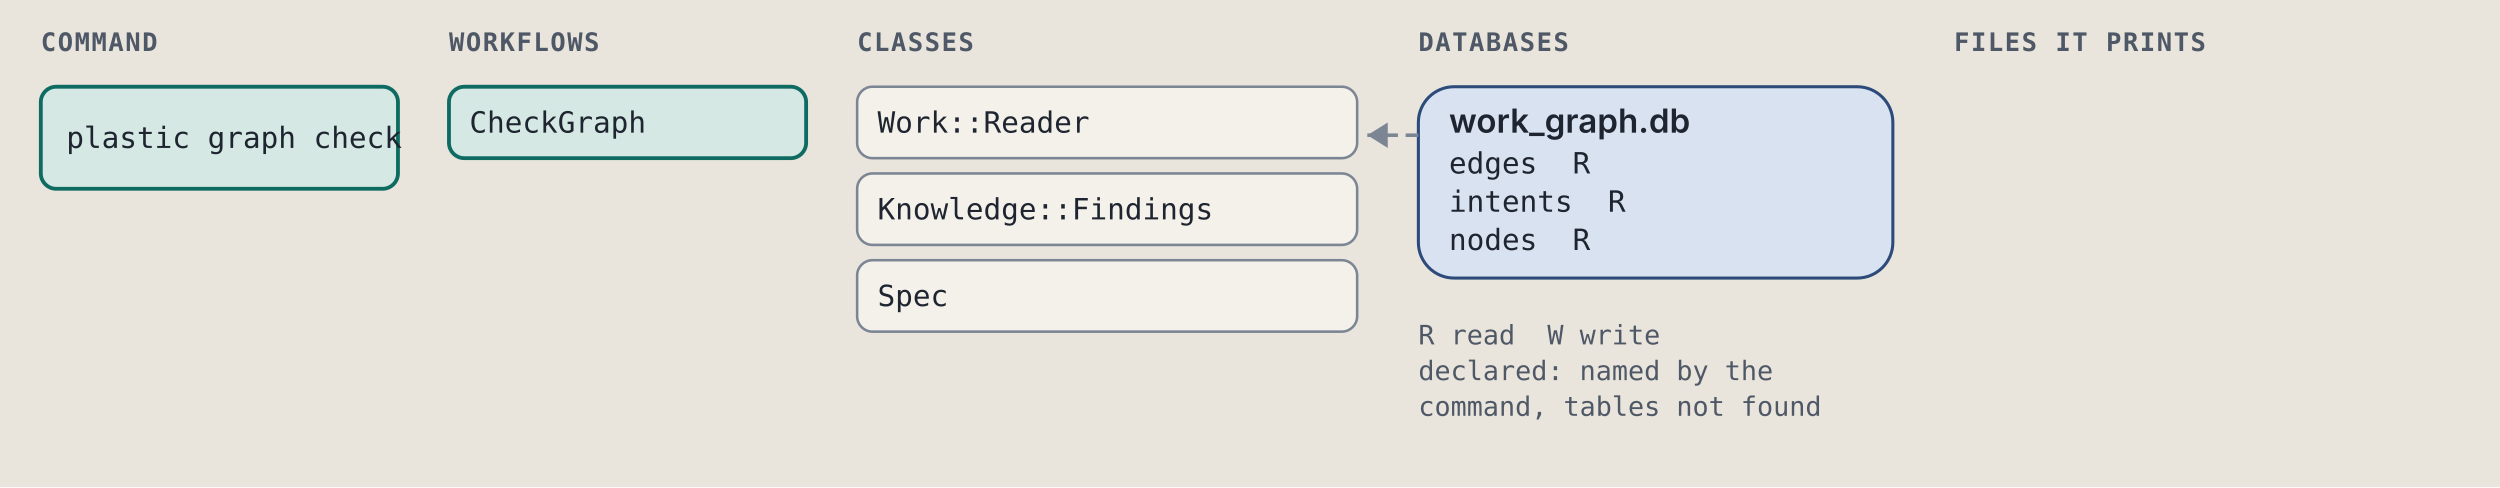
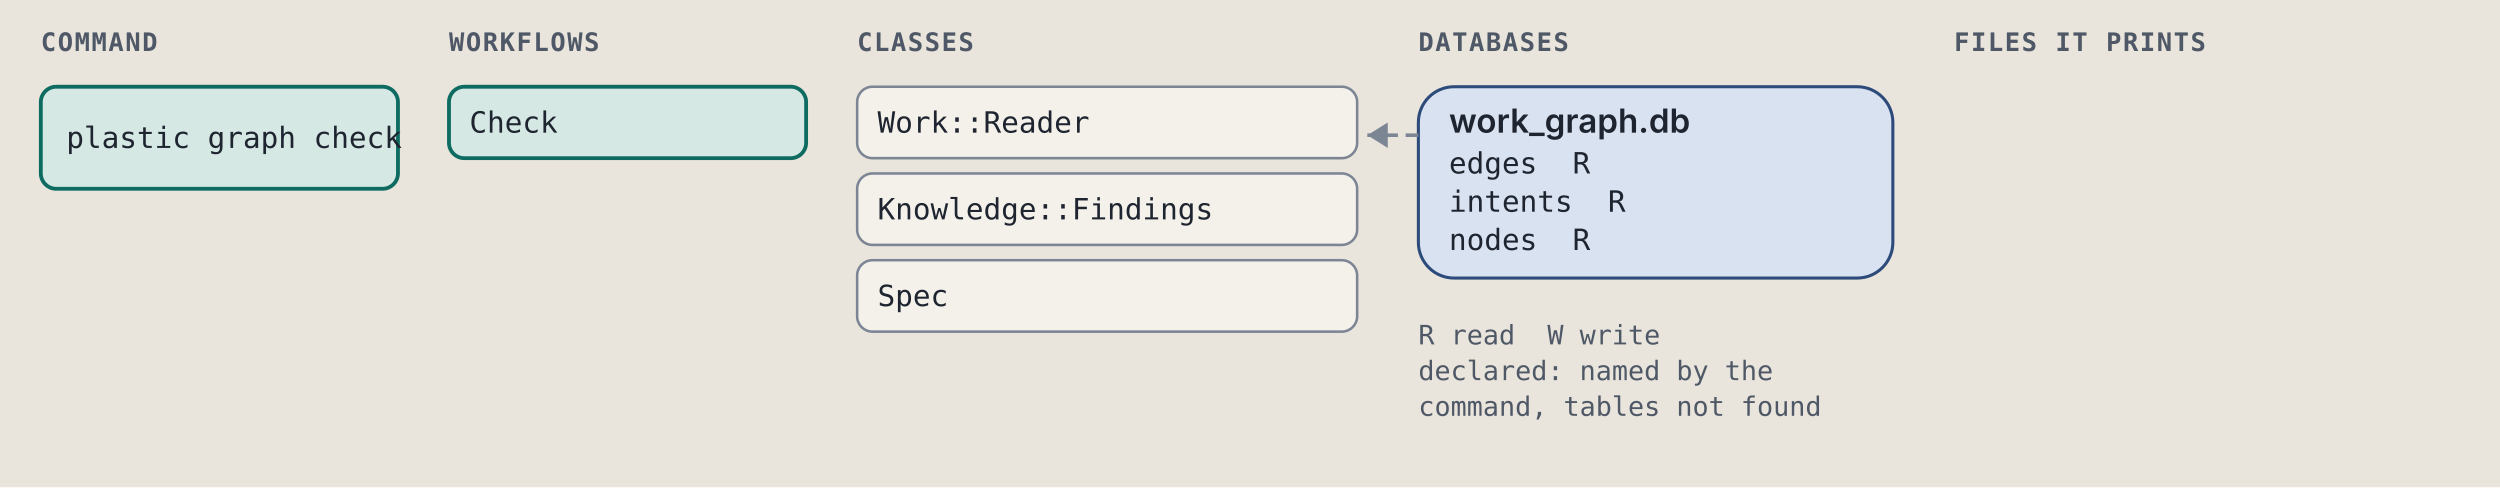
<svg xmlns="http://www.w3.org/2000/svg" viewBox="0 0 980 191" width="980" height="191" role="img" xml:space="preserve">
  <style>.ground { fill: #e9e5dc; }
.card { fill: #f4f1ea; stroke: #7c8594; stroke-width: 1; }
.lane-code { fill: #d5e8e3; stroke: #0d6b61; stroke-width: 1.5; }
.lane-agent { fill: #f1e2c7; stroke: #9a5508; stroke-width: 1.5; }
.stop-refusal { fill: #e4dcf5; stroke: #5b35b0; stroke-width: 1.2; }
.stop-failure { fill: #f4d9d4; stroke: #a8261b; stroke-width: 1.2; }
.end { fill: #d9e2f0; stroke: #2c4a7a; stroke-width: 1.2; }
.wire { fill: none; stroke: #7c8594; stroke-width: 1.4; }
.wire-read { fill: none; stroke: #7c8594; stroke-width: 1.4; stroke-dasharray: 5 3; }
.wire-refusal { fill: none; stroke: #5b35b0; stroke-width: 1.2; stroke-dasharray: 4 3; }
.wire-failure { fill: none; stroke: #a8261b; stroke-width: 1.2; stroke-dasharray: 4 3; }
.head { fill: #7c8594; }
.t { fill: #1f2530; font: 12px "IBM Plex Sans", system-ui, -apple-system, "Segoe UI", sans-serif; }
.tb { fill: #1f2530; font: 600 13px "IBM Plex Sans", system-ui, -apple-system, "Segoe UI", sans-serif; }
.tm { fill: #1f2530; font: 11.5px "IBM Plex Mono", ui-monospace, Menlo, Consolas, monospace; }
.tag { font: 600 10px "IBM Plex Mono", ui-monospace, Menlo, Consolas, monospace; letter-spacing: .06em; }
.tag-code { fill: #0d6b61; } .tag-agent { fill: #9a5508; } .tag-refusal { fill: #5b35b0; }
.tag-failure { fill: #a8261b; } .tag-end { fill: #2c4a7a; } .tag-muted { fill: #4f5866; }
.tm.tag-muted { font-size: 10.5px; }
.db { fill: #d9e2f0; stroke: #2c4a7a; stroke-width: 1.2; }
.codebox { fill: #f4f1ea; stroke: #7c8594; stroke-width: 1; }
.cx { fill: #1f2530; font: 12px "IBM Plex Mono", ui-monospace, Menlo, Consolas, monospace; white-space: pre; }
.cx-n { fill: #4f5866; font: 11px "IBM Plex Mono", ui-monospace, Menlo, Consolas, monospace; }
.cx-k { fill: #5b35b0; } .cx-s { fill: #9a5508; } .cx-y { fill: #0d6b61; }
.cx-w { fill: #2c4a7a; font-weight: 600; } .cx-t { fill: #a8261b; } .cx-c { fill: #4f5866; font-style: italic; }
.badge { fill: #2c4a7a; } .badge-t { fill: #e9e5dc; font: 600 11px "IBM Plex Mono", ui-monospace, Menlo, Consolas, monospace; }
.bracket { fill: none; stroke: #2c4a7a; stroke-width: 1.4; }
.term { fill: #16191e; stroke: #7c8594; stroke-width: 1; }
.term-t { fill: #e6e2d8; font: 12px "IBM Plex Mono", ui-monospace, Menlo, Consolas, monospace; }
.term-p { fill: #8fd18f; font: 12px "IBM Plex Mono", ui-monospace, Menlo, Consolas, monospace; }
.term-m { fill: #a3abb6; font: 12px "IBM Plex Mono", ui-monospace, Menlo, Consolas, monospace; }
.big { font: 700 36px "IBM Plex Mono", ui-monospace, Menlo, Consolas, monospace; }

@media (prefers-color-scheme: dark) {
.ground { fill: #171a1f; }
.card { fill: #20242b; stroke: #8a93a2; stroke-width: 1; }
.lane-code { fill: #173a36; stroke: #5cc4b4; stroke-width: 1.5; }
.lane-agent { fill: #3d2e17; stroke: #e5a95a; stroke-width: 1.5; }
.stop-refusal { fill: #2d2445; stroke: #b59cf2; stroke-width: 1.2; }
.stop-failure { fill: #45211e; stroke: #f2958a; stroke-width: 1.2; }
.end { fill: #1f2c42; stroke: #97b6e8; stroke-width: 1.2; }
.wire { fill: none; stroke: #8a93a2; stroke-width: 1.4; }
.wire-read { fill: none; stroke: #8a93a2; stroke-width: 1.4; stroke-dasharray: 5 3; }
.wire-refusal { fill: none; stroke: #b59cf2; stroke-width: 1.2; stroke-dasharray: 4 3; }
.wire-failure { fill: none; stroke: #f2958a; stroke-width: 1.2; stroke-dasharray: 4 3; }
.head { fill: #8a93a2; }
.t { fill: #e8e4da; font: 12px "IBM Plex Sans", system-ui, -apple-system, "Segoe UI", sans-serif; }
.tb { fill: #e8e4da; font: 600 13px "IBM Plex Sans", system-ui, -apple-system, "Segoe UI", sans-serif; }
.tm { fill: #e8e4da; font: 11.5px "IBM Plex Mono", ui-monospace, Menlo, Consolas, monospace; }
.tag { font: 600 10px "IBM Plex Mono", ui-monospace, Menlo, Consolas, monospace; letter-spacing: .06em; }
.tag-code { fill: #5cc4b4; } .tag-agent { fill: #e5a95a; } .tag-refusal { fill: #b59cf2; }
.tag-failure { fill: #f2958a; } .tag-end { fill: #97b6e8; } .tag-muted { fill: #b3b9c3; }
.tm.tag-muted { font-size: 10.5px; }
.db { fill: #1f2c42; stroke: #97b6e8; stroke-width: 1.2; }
.codebox { fill: #20242b; stroke: #8a93a2; stroke-width: 1; }
.cx { fill: #e8e4da; font: 12px "IBM Plex Mono", ui-monospace, Menlo, Consolas, monospace; white-space: pre; }
.cx-n { fill: #b3b9c3; font: 11px "IBM Plex Mono", ui-monospace, Menlo, Consolas, monospace; }
.cx-k { fill: #b59cf2; } .cx-s { fill: #e5a95a; } .cx-y { fill: #5cc4b4; }
.cx-w { fill: #97b6e8; font-weight: 600; } .cx-t { fill: #f2958a; } .cx-c { fill: #b3b9c3; font-style: italic; }
.badge { fill: #97b6e8; } .badge-t { fill: #171a1f; font: 600 11px "IBM Plex Mono", ui-monospace, Menlo, Consolas, monospace; }
.bracket { fill: none; stroke: #97b6e8; stroke-width: 1.4; }
.term { fill: #16191e; stroke: #8a93a2; stroke-width: 1; }
.term-t { fill: #e6e2d8; font: 12px "IBM Plex Mono", ui-monospace, Menlo, Consolas, monospace; }
.term-p { fill: #8fd18f; font: 12px "IBM Plex Mono", ui-monospace, Menlo, Consolas, monospace; }
.term-m { fill: #a3abb6; font: 12px "IBM Plex Mono", ui-monospace, Menlo, Consolas, monospace; }
.big { font: 700 36px "IBM Plex Mono", ui-monospace, Menlo, Consolas, monospace; }
}</style>
  <rect width="100%" height="100%" class="ground" />
  <text x="16" y="20" class="tag tag-muted" text-anchor="start">COMMAND</text>
  <text x="176" y="20" class="tag tag-muted" text-anchor="start">WORKFLOWS</text>
  <text x="336" y="20" class="tag tag-muted" text-anchor="start">CLASSES</text>
  <text x="556" y="20" class="tag tag-muted" text-anchor="start">DATABASES</text>
  <text x="766" y="20" class="tag tag-muted" text-anchor="start">FILES IT PRINTS</text>
  <rect x="16" y="34" width="140" height="40" rx="6" class="lane-code" />
  <text x="26" y="58" class="tm" text-anchor="start">plastic graph check</text>
  <rect x="176" y="34" width="140" height="28" rx="6" class="lane-code" />
-   <text x="184" y="52" class="tm" text-anchor="start">CheckGraph</text>
+   <text x="184" y="52" class="tm" text-anchor="start">Check</text>
  <rect x="336" y="34" width="196" height="28" rx="6" class="card" />
  <text x="344" y="52" class="tm" text-anchor="start">Work::Reader</text>
  <rect x="336" y="68" width="196" height="28" rx="6" class="card" />
  <text x="344" y="86" class="tm" text-anchor="start">Knowledge::Findings</text>
  <rect x="336" y="102" width="196" height="28" rx="6" class="card" />
  <text x="344" y="120" class="tm" text-anchor="start">Spec</text>
  <rect x="556" y="34" width="186" height="75" rx="14" class="db" />
  <text x="568" y="52" class="tb" text-anchor="start">work_graph.db</text>
  <text x="568" y="68" class="tm" text-anchor="start">edges  R</text>
  <text x="568" y="83" class="tm" text-anchor="start">intents  R</text>
  <text x="568" y="98" class="tm" text-anchor="start">nodes  R</text>
  <path d="M 556 53 L 536 53" class="wire-read" />
  <path d="M 544 48 L 536 53 L 544 58 Z" class="head" />
  <text x="556" y="135" class="tm tag-muted" text-anchor="start">R read  W write</text>
  <text x="556" y="149" class="tm tag-muted" text-anchor="start">declared: named by the</text>
  <text x="556" y="163" class="tm tag-muted" text-anchor="start">command, tables not found</text>
</svg>
